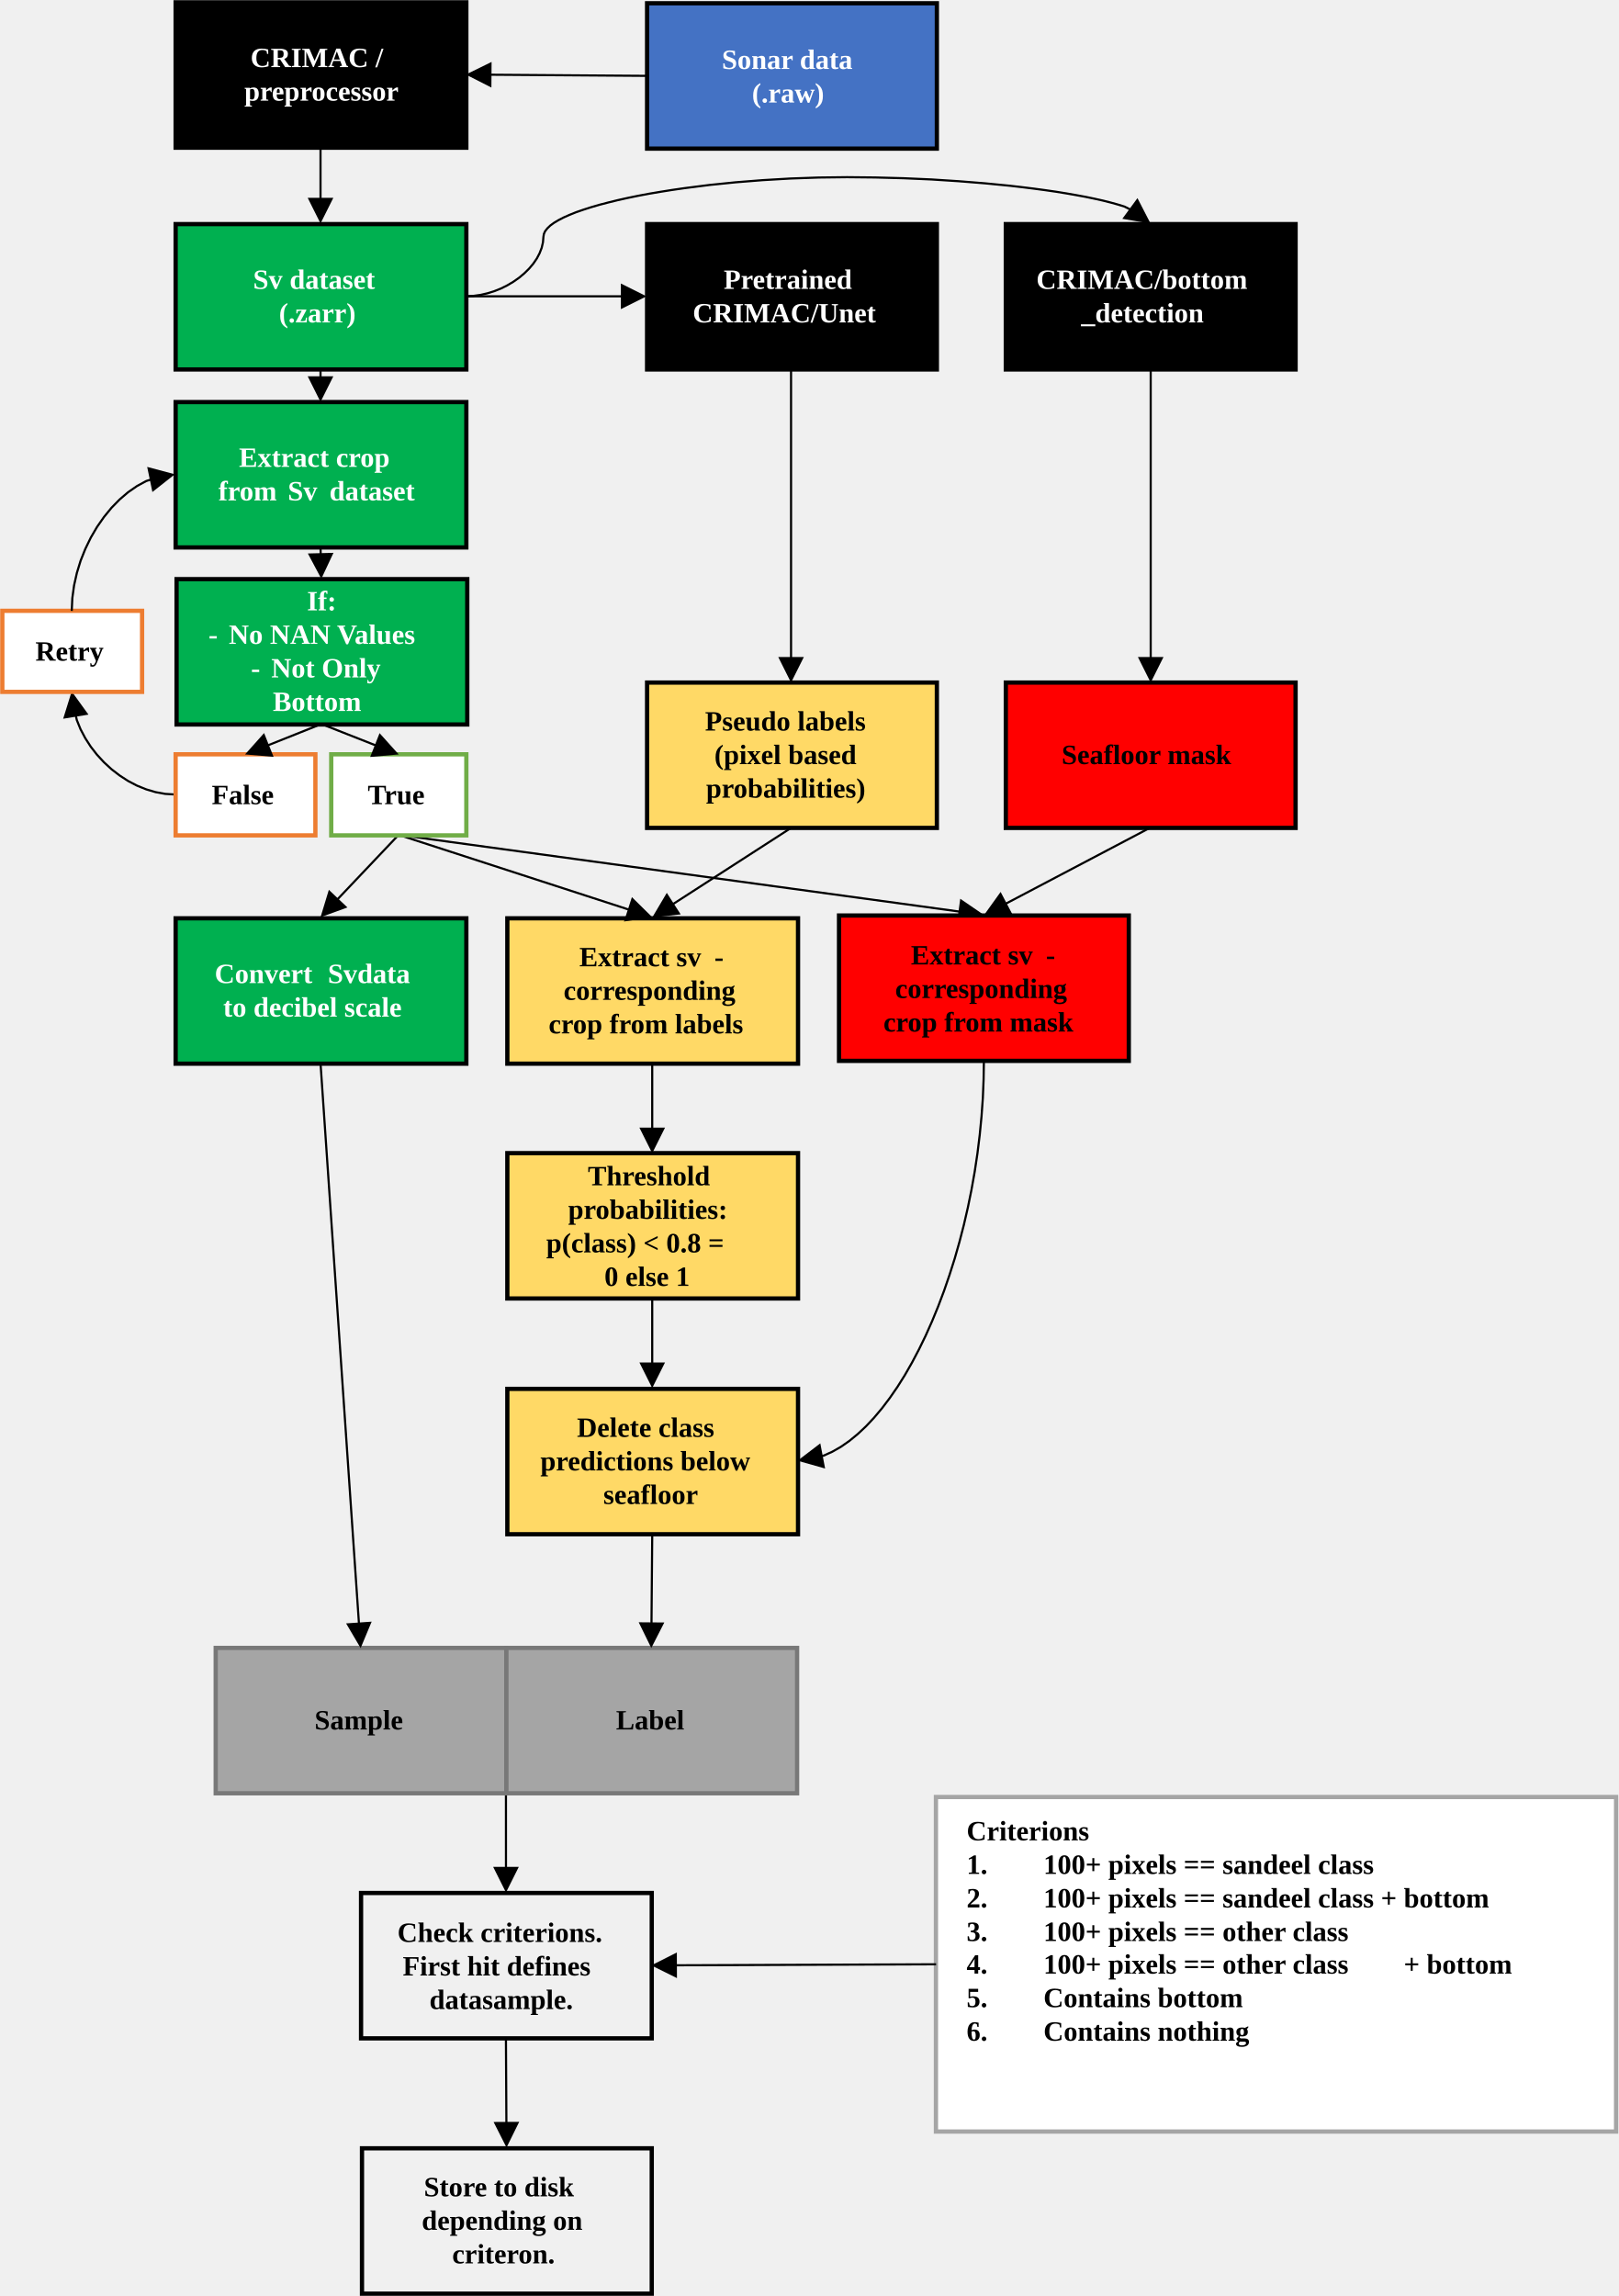
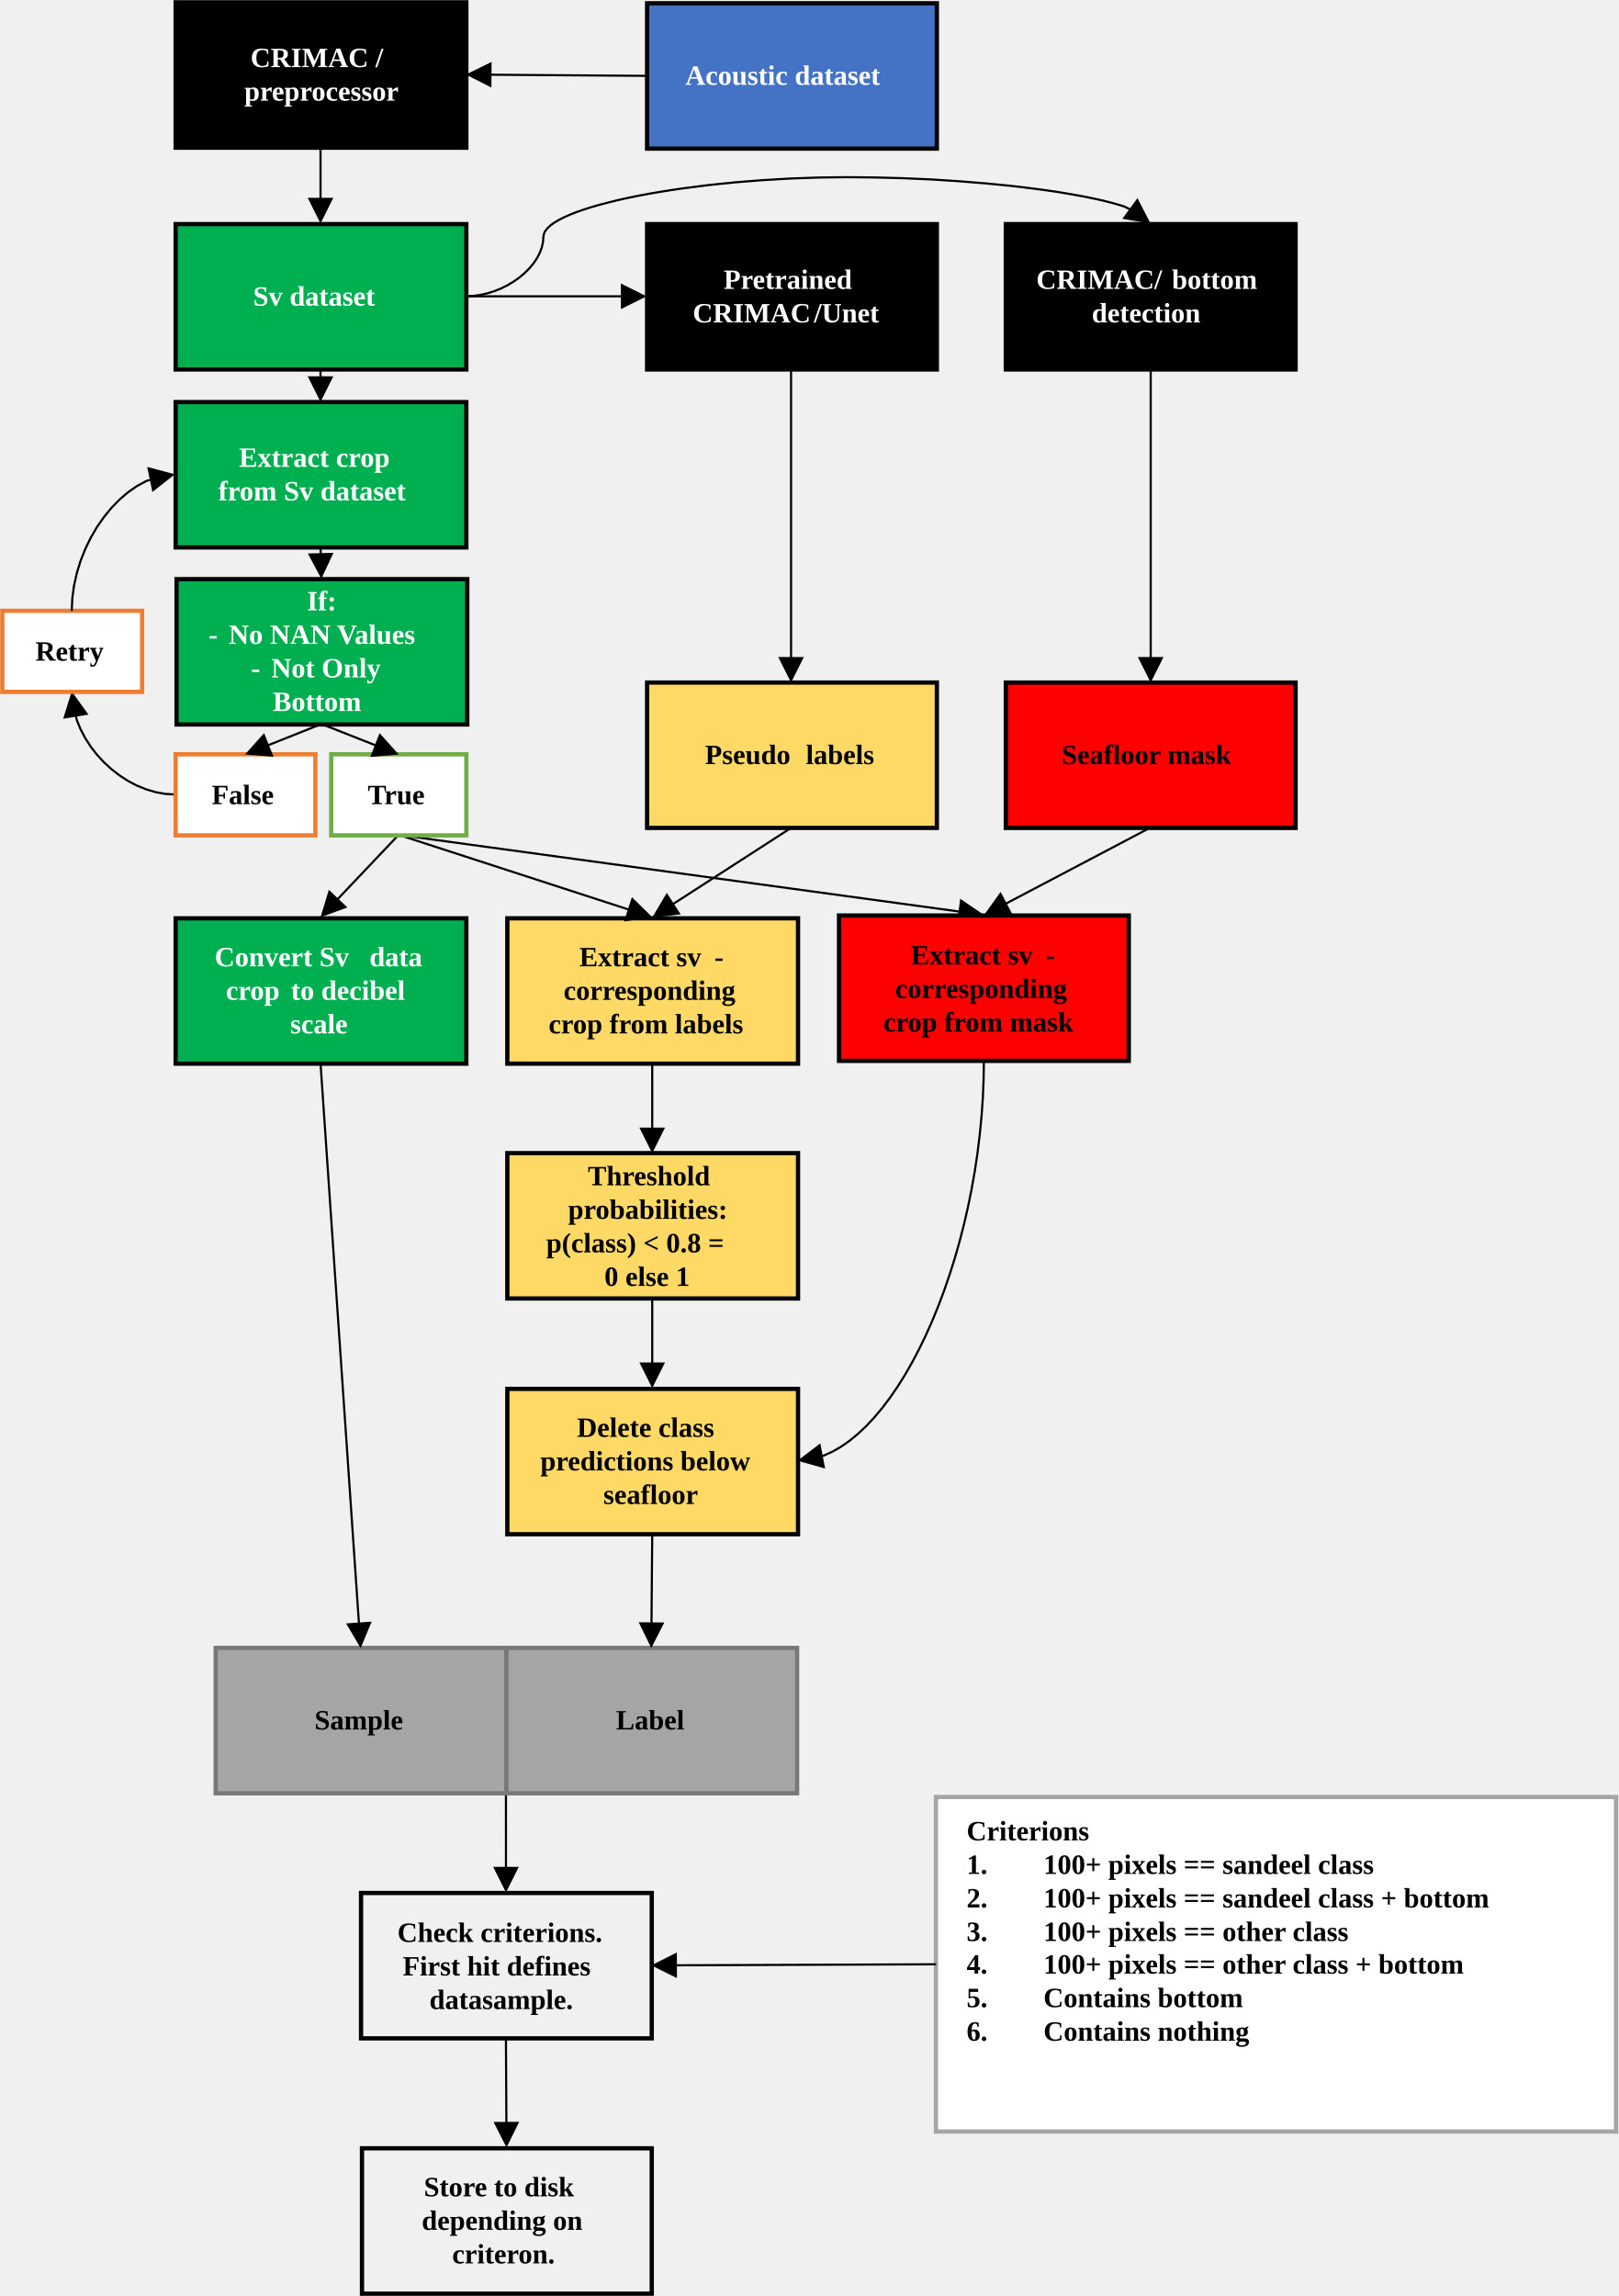
<svg xmlns="http://www.w3.org/2000/svg" width="1737" height="2464" overflow="hidden">
  <defs>
    <clipPath id="clip0">
      <rect x="1077" y="4" width="1737" height="2464" />
    </clipPath>
  </defs>
  <g clip-path="url(#clip0)" transform="translate(-1077 -4)">
    <path d="M1621.15 1850 1621.19 2012.07 1618.9 2012.07 1618.85 1850ZM1633.8 2007.48 1620.05 2034.98 1606.3 2007.49Z" />
    <rect x="1265.5" y="435.5" width="312" height="156" stroke="#000000" stroke-width="4.583" stroke-miterlimit="8" fill="#00B050" />
-     <text fill="#FFFFFF" font-family="LM Roman 10,LM Roman 10_MSFontService,sans-serif" font-weight="700" font-size="30" transform="matrix(1 0 0 1 1333.43 505)">Extract crop <tspan font-size="30" x="-22.069" y="36">from </tspan>
-       <tspan font-size="30" x="52.41" y="36">Sv </tspan>
-       <tspan font-size="30" x="97.098" y="36">dataset</tspan>
+     <text fill="#FFFFFF" font-family="LM Roman 10,LM Roman 10_MSFontService,sans-serif" font-weight="700" font-size="30" transform="matrix(1 0 0 1 1333.43 505)">Extract crop <tspan font-size="30" x="-22.069" y="36">from Sv dataset</tspan>
    </text>
    <path d="M1422.15 590.971 1422.43 602.178 1420.14 602.236 1419.85 591.029ZM1434.91 597.279 1421.86 625.116 1407.42 597.972Z" />
    <rect x="1266.5" y="625.5" width="312" height="156" stroke="#000000" stroke-width="4.583" stroke-miterlimit="8" fill="#00B050" />
    <text fill="#FFFFFF" font-family="LM Roman 10,LM Roman 10_MSFontService,sans-serif" font-weight="700" font-size="30" transform="matrix(1 0 0 1 1406.47 659)">If:<tspan font-size="30" x="-105.715" y="36">-</tspan>
      <tspan font-size="30" x="-83.944" y="36">No NAN Values</tspan>
      <tspan font-size="30" x="-60.156" y="72">-</tspan>
      <tspan font-size="30" x="-38.385" y="72">Not Only </tspan>
      <tspan font-size="30" x="-36.667" y="108">Bottom</tspan>
    </text>
    <path d="M1264.56 857.745 1254.11 857.115 1243.74 855.217 1233.5 852.184 1223.52 848.142 1213.86 843.091 1204.65 837.099 1195.89 830.353 1187.75 822.849 1180.19 814.654 1173.44 805.951 1167.51 796.743 1162.4 787.085 1158.34 777.068 1156.51 768.842 1158.75 768.344 1160.56 776.477 1160.5 776.296 1164.5 786.171 1164.45 786.065 1169.52 795.627 1169.47 795.543 1175.34 804.668 1175.28 804.586 1181.97 813.211 1181.91 813.136 1189.41 821.261 1189.34 821.196 1197.4 828.634 1197.33 828.568 1206.01 835.255 1205.94 835.203 1215.06 841.14 1214.97 841.085 1224.53 846.085 1224.43 846.039 1234.31 850.039 1234.2 850.002 1244.33 853.002 1244.21 852.974 1254.46 854.849 1254.32 854.832 1264.7 855.457ZM1144.8 775.332 1153.94 745.976 1171.94 770.901Z" />
    <path d="M1505.16 898.865 2110.44 981.628 2110.13 983.899 1504.84 901.135ZM2107.6 968.519 2132.99 985.868 2103.88 995.766Z" />
    <rect x="1977.5" y="986.5" width="311" height="156" stroke="#000000" stroke-width="4.583" stroke-miterlimit="8" fill="#FF0000" />
    <text font-family="LM Roman 10,LM Roman 10_MSFontService,sans-serif" font-weight="700" font-size="30" transform="matrix(1 0 0 1 2054.63 1039)">Extract sv<tspan font-size="30" x="144.948" y="0">-</tspan>
      <tspan font-size="30" x="-16.889" y="36">corresponding </tspan>
      <tspan font-size="30" x="-29.494" y="72">crop from mask</tspan>
    </text>
    <path d="M0.831-0.788 68.846 70.926 67.183 72.503-0.831 0.788ZM74.837 58.926 83.785 88.342 54.884 77.85Z" transform="matrix(-1 0 0 1 1504.78 900)" />
    <rect x="1265.5" y="989.5" width="312" height="156" stroke="#000000" stroke-width="4.583" stroke-miterlimit="8" fill="#00B050" />
-     <text fill="#FFFFFF" font-family="LM Roman 10,LM Roman 10_MSFontService,sans-serif" font-weight="700" font-size="30" transform="matrix(1 0 0 1 1307.35 1059)">Convert <tspan font-size="30" x="121.458" y="0">Sv </tspan>data <tspan font-size="30" x="9.167" y="36">to decibel scale</tspan>
+     <text fill="#FFFFFF" font-family="LM Roman 10,LM Roman 10_MSFontService,sans-serif" font-weight="700" font-size="30" transform="matrix(1 0 0 1 1307.35 1041)">Convert Sv <tspan font-size="30" x="166.146" y="0">data </tspan>
+       <tspan font-size="30" x="12.031" y="36">crop </tspan>
+       <tspan font-size="30" x="81.927" y="36">to decibel </tspan>
+       <tspan font-size="30" x="81.079" y="72">scale</tspan>
    </text>
    <rect x="1621.5" y="989.5" width="312" height="156" stroke="#000000" stroke-width="4.583" stroke-miterlimit="8" fill="#FFD966" />
    <text font-family="LM Roman 10,LM Roman 10_MSFontService,sans-serif" font-weight="700" font-size="30" transform="matrix(1 0 0 1 1698.74 1041)">Extract sv<tspan font-size="30" x="144.948" y="0">-</tspan>
      <tspan font-size="30" x="-16.89" y="36">corresponding </tspan>
      <tspan font-size="30" x="-32.931" y="72">crop from labels</tspan>
    </text>
    <path d="M1505.35 898.91 1755.66 980.175 1754.95 982.355 1504.65 901.09ZM1755.19 966.772 1777.1 988.342 1746.7 992.928Z" />
    <rect x="1621.5" y="1241.5" width="312" height="156" stroke="#000000" stroke-width="4.583" stroke-miterlimit="8" fill="#FFD966" />
    <text font-family="LM Roman 10,LM Roman 10_MSFontService,sans-serif" font-weight="700" font-size="30" transform="matrix(1 0 0 1 1707.92 1276)">Threshold <tspan font-size="30" x="-21.198" y="36">probabilities:</tspan>
      <tspan font-size="30" x="-44.688" y="72">p(class) &lt; 0.8 = </tspan>
      <tspan font-size="30" x="17.761" y="108">0 else 1</tspan>
    </text>
    <path d="M1778.15 1145 1778.15 1218.73 1775.85 1218.73 1775.85 1145ZM1790.75 1214.14 1777 1241.64 1763.25 1214.14Z" />
    <rect x="1621.5" y="1494.5" width="312" height="156" stroke="#000000" stroke-width="4.583" stroke-miterlimit="8" fill="#FFD966" />
    <text font-family="LM Roman 10,LM Roman 10_MSFontService,sans-serif" font-weight="700" font-size="30" transform="matrix(1 0 0 1 1696.19 1546)">Delete class <tspan font-size="30" x="-39.256" y="36">predictions below </tspan>
      <tspan font-size="30" x="28.348" y="72">seafloor</tspan>
    </text>
    <path d="M2134.13 1142.02 2133.81 1162.16 2133 1182.31 2131.56 1202.35 2129.62 1222.25 2127.18 1242.03 2124.24 1261.62 2120.79 1280.96 2116.91 1299.99 2112.59 1318.77 2107.84 1337.11 2102.7 1355.14 2097.13 1372.67 2091.25 1389.76 2084.99 1406.36 2078.41 1422.39 2071.52 1437.86 2064.32 1452.64 2056.86 1466.8 2049.15 1480.28 2041.19 1492.94 2032.97 1504.86 2024.56 1515.96 2015.96 1526.2 2007.23 1535.5 1998.3 1543.86 1989.24 1551.29 1980.09 1557.66 1970.82 1562.96 1961.4 1567.22 1955.73 1568.44 1955.25 1566.2 1960.8 1565 1960.57 1565.08 1969.82 1560.89 1969.73 1560.94 1978.91 1555.69 1978.83 1555.75 1987.89 1549.43 1987.82 1549.49 1996.82 1542.11 1996.76 1542.16 2005.64 1533.85 2005.58 1533.9 2014.27 1524.65 2014.23 1524.7 2022.79 1514.51 2022.76 1514.56 2031.13 1503.5 2031.1 1503.54 2039.29 1491.66 2039.26 1491.7 2047.2 1479.08 2047.17 1479.12 2054.86 1465.68 2054.84 1465.72 2062.28 1451.59 2062.26 1451.62 2069.45 1436.87 2069.43 1436.91 2076.31 1421.47 2076.3 1421.5 2082.86 1405.5 2082.85 1405.53 2089.1 1388.97 2089.09 1389 2094.96 1371.94 2094.95 1371.97 2100.51 1354.47 2100.5 1354.5 2105.63 1336.5 2105.62 1336.52 2110.37 1318.21 2110.36 1318.24 2114.68 1299.49 2114.67 1299.52 2118.55 1280.52 2118.54 1280.55 2121.98 1261.24 2121.97 1261.27 2124.91 1241.7 2124.91 1241.73 2127.34 1221.98 2127.34 1222.01 2129.28 1202.14 2129.28 1202.17 2130.71 1182.17 2130.71 1182.2 2131.52 1162.08 2131.52 1162.11 2131.84 1141.98ZM1962.57 1579.97 1932.98 1571.62 1957.41 1552.96Z" />
    <path d="M1778.15 1397 1778.15 1470.73 1775.85 1470.73 1775.85 1397ZM1790.75 1466.14 1777 1493.64 1763.25 1466.14Z" />
    <rect x="1308.5" y="1772.5" width="312" height="156" stroke="#787878" stroke-width="4.583" stroke-miterlimit="8" fill="#A5A5A5" />
    <text font-family="LM Roman 10,LM Roman 10_MSFontService,sans-serif" font-weight="700" font-size="30" transform="matrix(1 0 0 1 1414.57 1860)">Sample</text>
    <rect x="1620.5" y="1772.5" width="312" height="156" stroke="#787878" stroke-width="4.583" stroke-miterlimit="8" fill="#A5A5A5" />
    <text font-family="LM Roman 10,LM Roman 10_MSFontService,sans-serif" font-weight="700" font-size="30" transform="matrix(1 0 0 1 1738.13 1860)">Label</text>
    <path d="M1422.14 1144.92 1463.63 1749.73 1461.35 1749.89 1419.86 1145.08ZM1475.89 1744.3 1464.06 1772.68 1448.46 1746.18Z" />
    <path d="M1.146-0.01 1.974 99.655-0.317 99.674-1.146 0.01ZM14.54 94.967 1.019 122.58-12.959 95.196Z" transform="matrix(-1 0 0 1 1777.02 1650)" />
    <rect x="1464.5" y="2035.5" width="312" height="156" stroke="#000000" stroke-width="4.583" stroke-miterlimit="8" fill="none" />
    <text font-family="LM Roman 10,LM Roman 10_MSFontService,sans-serif" font-weight="700" font-size="30" transform="matrix(1 0 0 1 1503.5 2088)">Check criterions. <tspan font-size="30" x="5.729" y="36">First hit defines </tspan>
      <tspan font-size="30" x="34.375" y="72">datasample.</tspan>
    </text>
    <rect x="1465.5" y="2309.5" width="311" height="156" stroke="#000000" stroke-width="4.583" stroke-miterlimit="8" fill="none" />
    <text font-family="LM Roman 10,LM Roman 10_MSFontService,sans-serif" font-weight="700" font-size="30" transform="matrix(1 0 0 1 1531.93 2361)">Store to disk <tspan font-size="30" x="-2.292" y="36">depending on </tspan>
      <tspan font-size="30" x="30.365" y="72">criteron.</tspan>
    </text>
    <path d="M1621.15 2190.99 1621.66 2285.74 1619.37 2285.76 1618.85 2191.01ZM1634.24 2281.09 1620.64 2308.67 1606.74 2281.24Z" />
    <rect x="2081.5" y="1932.5" width="730" height="359" stroke="#A5A5A5" stroke-width="4.583" stroke-miterlimit="8" fill="#FFFFFF" />
    <text font-family="LM Roman 10,LM Roman 10_MSFontService,sans-serif" font-weight="700" font-size="30" transform="matrix(1 0 0 1 2114.38 1979)">Criterions<tspan font-size="30" x="0" y="36">1.</tspan>
      <tspan font-size="30" x="82.5" y="36">100+ pixels == sandeel class</tspan>
      <tspan font-size="30" x="0" y="72">2.</tspan>
      <tspan font-size="30" x="82.5" y="72">100+ pixels == sandeel class + bottom</tspan>
      <tspan font-size="30" x="0" y="108">3.</tspan>
      <tspan font-size="30" x="82.5" y="108">100+ pixels == other class</tspan>
      <tspan font-size="30" x="0" y="143">4.</tspan>
-       <tspan font-size="30" x="82.5" y="143">100+ pixels == other class </tspan>
-       <tspan font-size="30" x="469.219" y="143">+ bottom</tspan>
+       <tspan font-size="30" x="82.5" y="143">100+ pixels == other class + bottom</tspan>
      <tspan font-size="30" x="0" y="179">5.</tspan>
      <tspan font-size="30" x="82.5" y="179">Contains bottom</tspan>
      <tspan font-size="30" x="0" y="215">6.</tspan>
      <tspan font-size="30" x="82.5" y="215">Contains nothing</tspan>
    </text>
    <path d="M0.004-1.146 282.762-0.041 282.753 2.25-0.004 1.146ZM278.228-12.664 305.674 1.194 278.121 14.836Z" transform="matrix(-1 0 0 1 2081.67 2112)" />
    <rect x="1265.5" y="244.5" width="312" height="156" stroke="#000000" stroke-width="4.583" stroke-miterlimit="8" fill="#00B050" />
-     <text fill="#FFFFFF" font-family="LM Roman 10,LM Roman 10_MSFontService,sans-serif" font-weight="700" font-size="30" transform="matrix(1 0 0 1 1348.6 314)">Sv dataset  <tspan font-size="30" x="27.798" y="36">(.zarr)</tspan>
-     </text>
+     <text fill="#FFFFFF" font-family="LM Roman 10,LM Roman 10_MSFontService,sans-serif" font-weight="700" font-size="30" transform="matrix(1 0 0 1 1348.6 332)">Sv dataset  </text>
    <rect x="1771.5" y="244.5" width="311" height="156" stroke="#000000" stroke-width="4.583" stroke-miterlimit="8" />
-     <text fill="#FFFFFF" font-family="LM Roman 10,LM Roman 10_MSFontService,sans-serif" font-weight="700" font-size="30" transform="matrix(1 0 0 1 1853.7 314)">Pretrained<tspan font-size="30" x="-33.229" y="36">CRIMAC/Unet</tspan>
+     <text fill="#FFFFFF" font-family="LM Roman 10,LM Roman 10_MSFontService,sans-serif" font-weight="700" font-size="30" transform="matrix(1 0 0 1 1853.7 314)">Pretrained <tspan font-size="30" x="-33.229" y="36">CRIMAC</tspan>
+       <tspan font-size="30" x="96.823" y="36">/Unet</tspan>
    </text>
    <path d="M1422.15 400 1422.15 412.429 1419.85 412.429 1419.85 400ZM1434.75 407.846 1421 435.346 1407.25 407.846Z" />
    <path d="M1577 320.854 1747.94 320.855 1747.94 323.146 1577 323.146ZM1743.36 308.25 1770.86 322 1743.36 335.75Z" />
    <rect x="1265.5" y="6.5" width="312" height="156" stroke="#000000" stroke-width="4.583" stroke-miterlimit="8" />
    <text fill="#FFFFFF" font-family="LM Roman 10,LM Roman 10_MSFontService,sans-serif" font-weight="700" font-size="30" transform="matrix(1 0 0 1 1345.82 76)">CRIMAC /<tspan font-size="30" x="-6.577" y="36">preprocessor</tspan>
    </text>
    <path d="M1422.15 162 1422.15 220.899 1419.85 220.899 1419.85 162ZM1434.75 216.316 1421 243.816 1407.25 216.316Z" />
    <rect x="1771.5" y="736.5" width="311" height="156" stroke="#000000" stroke-width="4.583" stroke-miterlimit="8" fill="#FFD966" />
-     <text font-family="LM Roman 10,LM Roman 10_MSFontService,sans-serif" font-weight="700" font-size="30" transform="matrix(1 0 0 1 1833.65 788)">Pseudo labels <tspan font-size="30" x="10.037" y="36">(pixel based </tspan>
-       <tspan font-size="30" x="1.146" y="72">probabilities)</tspan>
+     <text font-family="LM Roman 10,LM Roman 10_MSFontService,sans-serif" font-weight="700" font-size="30" transform="matrix(1 0 0 1 1833.65 824)">Pseudo <tspan font-size="30" x="108.281" y="0">labels</tspan>
    </text>
    <path d="M1927.15 400 1927.15 713.651 1924.85 713.651 1924.85 400ZM1939.75 709.068 1926 736.568 1912.25 709.068Z" />
    <path d="M0.621-0.963 131.149 83.255 129.907 85.181-0.621 0.963ZM134.131 70.18 149.784 96.643 119.222 93.287Z" transform="matrix(-1 0 0 1 1926.78 892)" />
    <rect x="2156.5" y="244.5" width="311" height="156" stroke="#000000" stroke-width="4.583" stroke-miterlimit="8" />
-     <text fill="#FFFFFF" font-family="LM Roman 10,LM Roman 10_MSFontService,sans-serif" font-weight="700" font-size="30" transform="matrix(1 0 0 1 2189.2 314)">CRIMAC/bottom<tspan font-size="30" x="48.125" y="36">_detection</tspan>
+     <text fill="#FFFFFF" font-family="LM Roman 10,LM Roman 10_MSFontService,sans-serif" font-weight="700" font-size="30" transform="matrix(1 0 0 1 2189.2 314)">CRIMAC/<tspan font-size="30" x="145.521" y="0">bottom</tspan>
+       <tspan font-size="30" x="59.584" y="36">detection</tspan>
    </text>
    <rect x="2156.5" y="736.5" width="311" height="156" stroke="#000000" stroke-width="4.583" stroke-miterlimit="8" fill="#FF0000" />
    <text font-family="LM Roman 10,LM Roman 10_MSFontService,sans-serif" font-weight="700" font-size="30" transform="matrix(1 0 0 1 2216.41 824)">Seafloor mask</text>
    <path d="M2313.15 400 2313.15 713.651 2310.85 713.651 2310.85 400ZM2325.75 709.068 2312 736.568 2298.25 709.068Z" />
    <path d="M0.534-1.014 159.21 82.483 158.143 84.511-0.534 1.014ZM161.023 69.195 178.956 94.169 148.217 93.531Z" transform="matrix(-1 0 0 1 2311.96 892)" />
    <rect x="1771.5" y="7.5" width="311" height="156" stroke="#000000" stroke-width="4.583" stroke-miterlimit="8" fill="#4472C4" />
-     <text fill="#FFFFFF" font-family="LM Roman 10,LM Roman 10_MSFontService,sans-serif" font-weight="700" font-size="30" transform="matrix(1 0 0 1 1851.69 78)">Sonar data <tspan font-size="30" x="32.358" y="36">(.raw)</tspan>
-     </text>
+     <text fill="#FFFFFF" font-family="LM Roman 10,LM Roman 10_MSFontService,sans-serif" font-weight="700" font-size="30" transform="matrix(1 0 0 1 1812.45 95)">Acoustic dataset </text>
    <path d="M1770.85 86.545 1599.91 85.311 1599.92 83.019 1770.87 84.253ZM1604.4 97.948 1577 84 1604.6 70.449Z" />
    <rect x="1265.5" y="813.5" width="150" height="87" stroke="#ED7D31" stroke-width="4.583" stroke-miterlimit="8" fill="#FFFFFF" />
    <text font-family="LM Roman 10,LM Roman 10_MSFontService,sans-serif" font-weight="700" font-size="30" transform="matrix(1 0 0 1 1304.22 867)">False</text>
    <rect x="1432.5" y="813.5" width="145" height="87" stroke="#70AD47" stroke-width="4.583" stroke-miterlimit="8" fill="#FFFFFF" />
    <text font-family="LM Roman 10,LM Roman 10_MSFontService,sans-serif" font-weight="700" font-size="30" transform="matrix(1 0 0 1 1471.63 867)">True</text>
    <rect x="1079.5" y="659.5" width="150" height="87" stroke="#ED7D31" stroke-width="4.583" stroke-miterlimit="8" fill="#FFFFFF" />
    <text font-family="LM Roman 10,LM Roman 10_MSFontService,sans-serif" font-weight="700" font-size="30" transform="matrix(1 0 0 1 1114.98 713)">Retry</text>
    <path d="M1152.86 659.544 1153.48 645.742 1155.37 632.017 1158.39 618.552 1162.42 605.403 1167.51 592.633 1173.43 580.431 1180.16 568.915 1187.71 558.092 1195.83 548.144 1204.59 539.196 1213.8 531.312 1223.46 524.619 1233.49 519.161 1241.9 516.526 1242.59 518.713 1234.28 521.314 1234.49 521.227 1224.61 526.602 1224.72 526.538 1215.15 533.163 1215.25 533.091 1206.12 540.904 1206.19 540.835 1197.51 549.71 1197.58 549.633 1189.51 559.508 1189.56 559.439 1182.06 570.189 1182.11 570.112 1175.43 581.549 1175.47 581.47 1169.59 593.595 1169.63 593.52 1164.56 606.208 1164.6 606.119 1160.6 619.181 1160.62 619.097 1157.62 632.472 1157.64 632.377 1155.76 646.002 1155.77 645.898 1155.14 659.648ZM1234.97 505.085 1264.69 512.971 1240.55 532.013Z" />
    <path d="M1422.42 779.934 1484.02 804.187 1483.18 806.319 1421.58 782.066ZM1484.37 790.78 1504.93 813.648 1474.3 816.368Z" />
    <path d="M0.424-1.064 61.038 23.098 60.19 25.227-0.424 1.064ZM61.448 9.693 81.902 32.648 51.265 35.238Z" transform="matrix(-1 0 0 1 1421.9 781)" />
    <path d="M0.055-1.145 7.919-0.767 15.707 0.309 23.424 2.08 30.946 4.419 38.22 7.329 45.175 10.807 51.749 14.726 57.95 19.092 63.586 23.84 68.717 28.909 73.225 34.242 77.108 39.907 80.169 45.712 82.473 51.662 83.885 57.76 84.392 63.842 84.38 63.749 84.88 66.749 84.792 66.46 86.167 69.46 86.025 69.229 88.338 72.166 88.231 72.048 91.356 75.048 91.241 74.951 95.241 77.889 95.15 77.829 99.963 80.704 99.901 80.67 105.464 83.545 105.404 83.516 111.716 86.328 111.677 86.312 118.677 89.124 118.625 89.105 126.375 91.792 126.35 91.784 134.725 94.472 134.696 94.463 143.696 97.088 143.663 97.079 153.288 99.579 153.275 99.575 163.4 102.075 163.374 102.069 174.061 104.444 174.043 104.44 185.293 106.753 185.273 106.749 196.961 108.936 196.942 108.933 209.067 110.995 209.055 110.993 221.618 112.993 221.602 112.991 234.539 114.866 234.52 114.863 261.458 118.301 261.429 118.298 289.554 121.173 289.528 121.17 318.591 123.483 318.567 123.481 348.317 125.231 348.29 125.23 378.603 126.292 378.577 126.292 409.077 126.667 409.051 126.667 439.551 126.354 439.532 126.355 469.782 125.542 469.762 125.543 499.575 124.23 499.551 124.232 528.614 122.357 528.596 122.358 556.721 120.108 556.701 120.11 583.639 117.485 583.618 117.487 596.556 115.987 596.546 115.988 609.109 114.425 609.098 114.427 621.223 112.802 621.211 112.803 632.899 111.116 632.879 111.119 644.067 109.306 644.052 109.309 654.74 107.434 654.73 107.436 664.918 105.561 664.892 105.566 674.517 103.566 674.501 103.569 683.501 101.569 683.468 101.577 691.843 99.452 691.82 99.458 699.507 97.333 699.474 97.343 706.536 95.156 706.366 95.224 715.87 90.505 716.889 92.558 707.302 97.317 700.135 99.537 692.419 101.67 684.015 103.802 674.991 105.808 665.345 107.812 655.14 109.69 644.441 111.567 633.236 113.383 621.533 115.072 609.397 116.699 596.824 118.263 583.872 119.764 556.914 122.391 528.77 124.643 499.687 126.519 469.853 127.833 439.584 128.646 409.061 128.958 378.535 128.583 348.196 127.52 318.421 125.768 289.334 123.454 261.182 120.576 234.22 117.135 221.265 115.258 208.689 113.256 196.549 111.191 184.842 108.999 173.573 106.683 162.863 104.303 152.719 101.798 143.07 99.292 134.039 96.658 125.637 93.962 117.848 91.261 110.803 88.43 104.441 85.596 98.818 82.689 93.928 79.768 89.823 76.754 86.587 73.646 84.14 70.539 82.645 67.276 82.112 64.079 81.608 58.033 81.634 58.196 80.259 52.258 80.306 52.414 78.056 46.601 78.112 46.722 75.112 41.035 75.18 41.148 71.367 35.585 71.437 35.677 67 30.427 67.07 30.503 62.007 25.503 62.074 25.564 56.512 20.876 56.59 20.937 50.465 16.624 50.538 16.672 44.038 12.797 44.113 12.837 37.238 9.4 37.324 9.439 30.137 6.564 30.222 6.594 22.785 4.282 22.869 4.304 15.244 2.554 15.343 2.573 7.656 1.51 7.758 1.52-0.055 1.145ZM704.562 83.141 734.875 78 720.8 105.335Z" transform="matrix(1 0 0 -1 1577 321.953)" />
  </g>
</svg>
